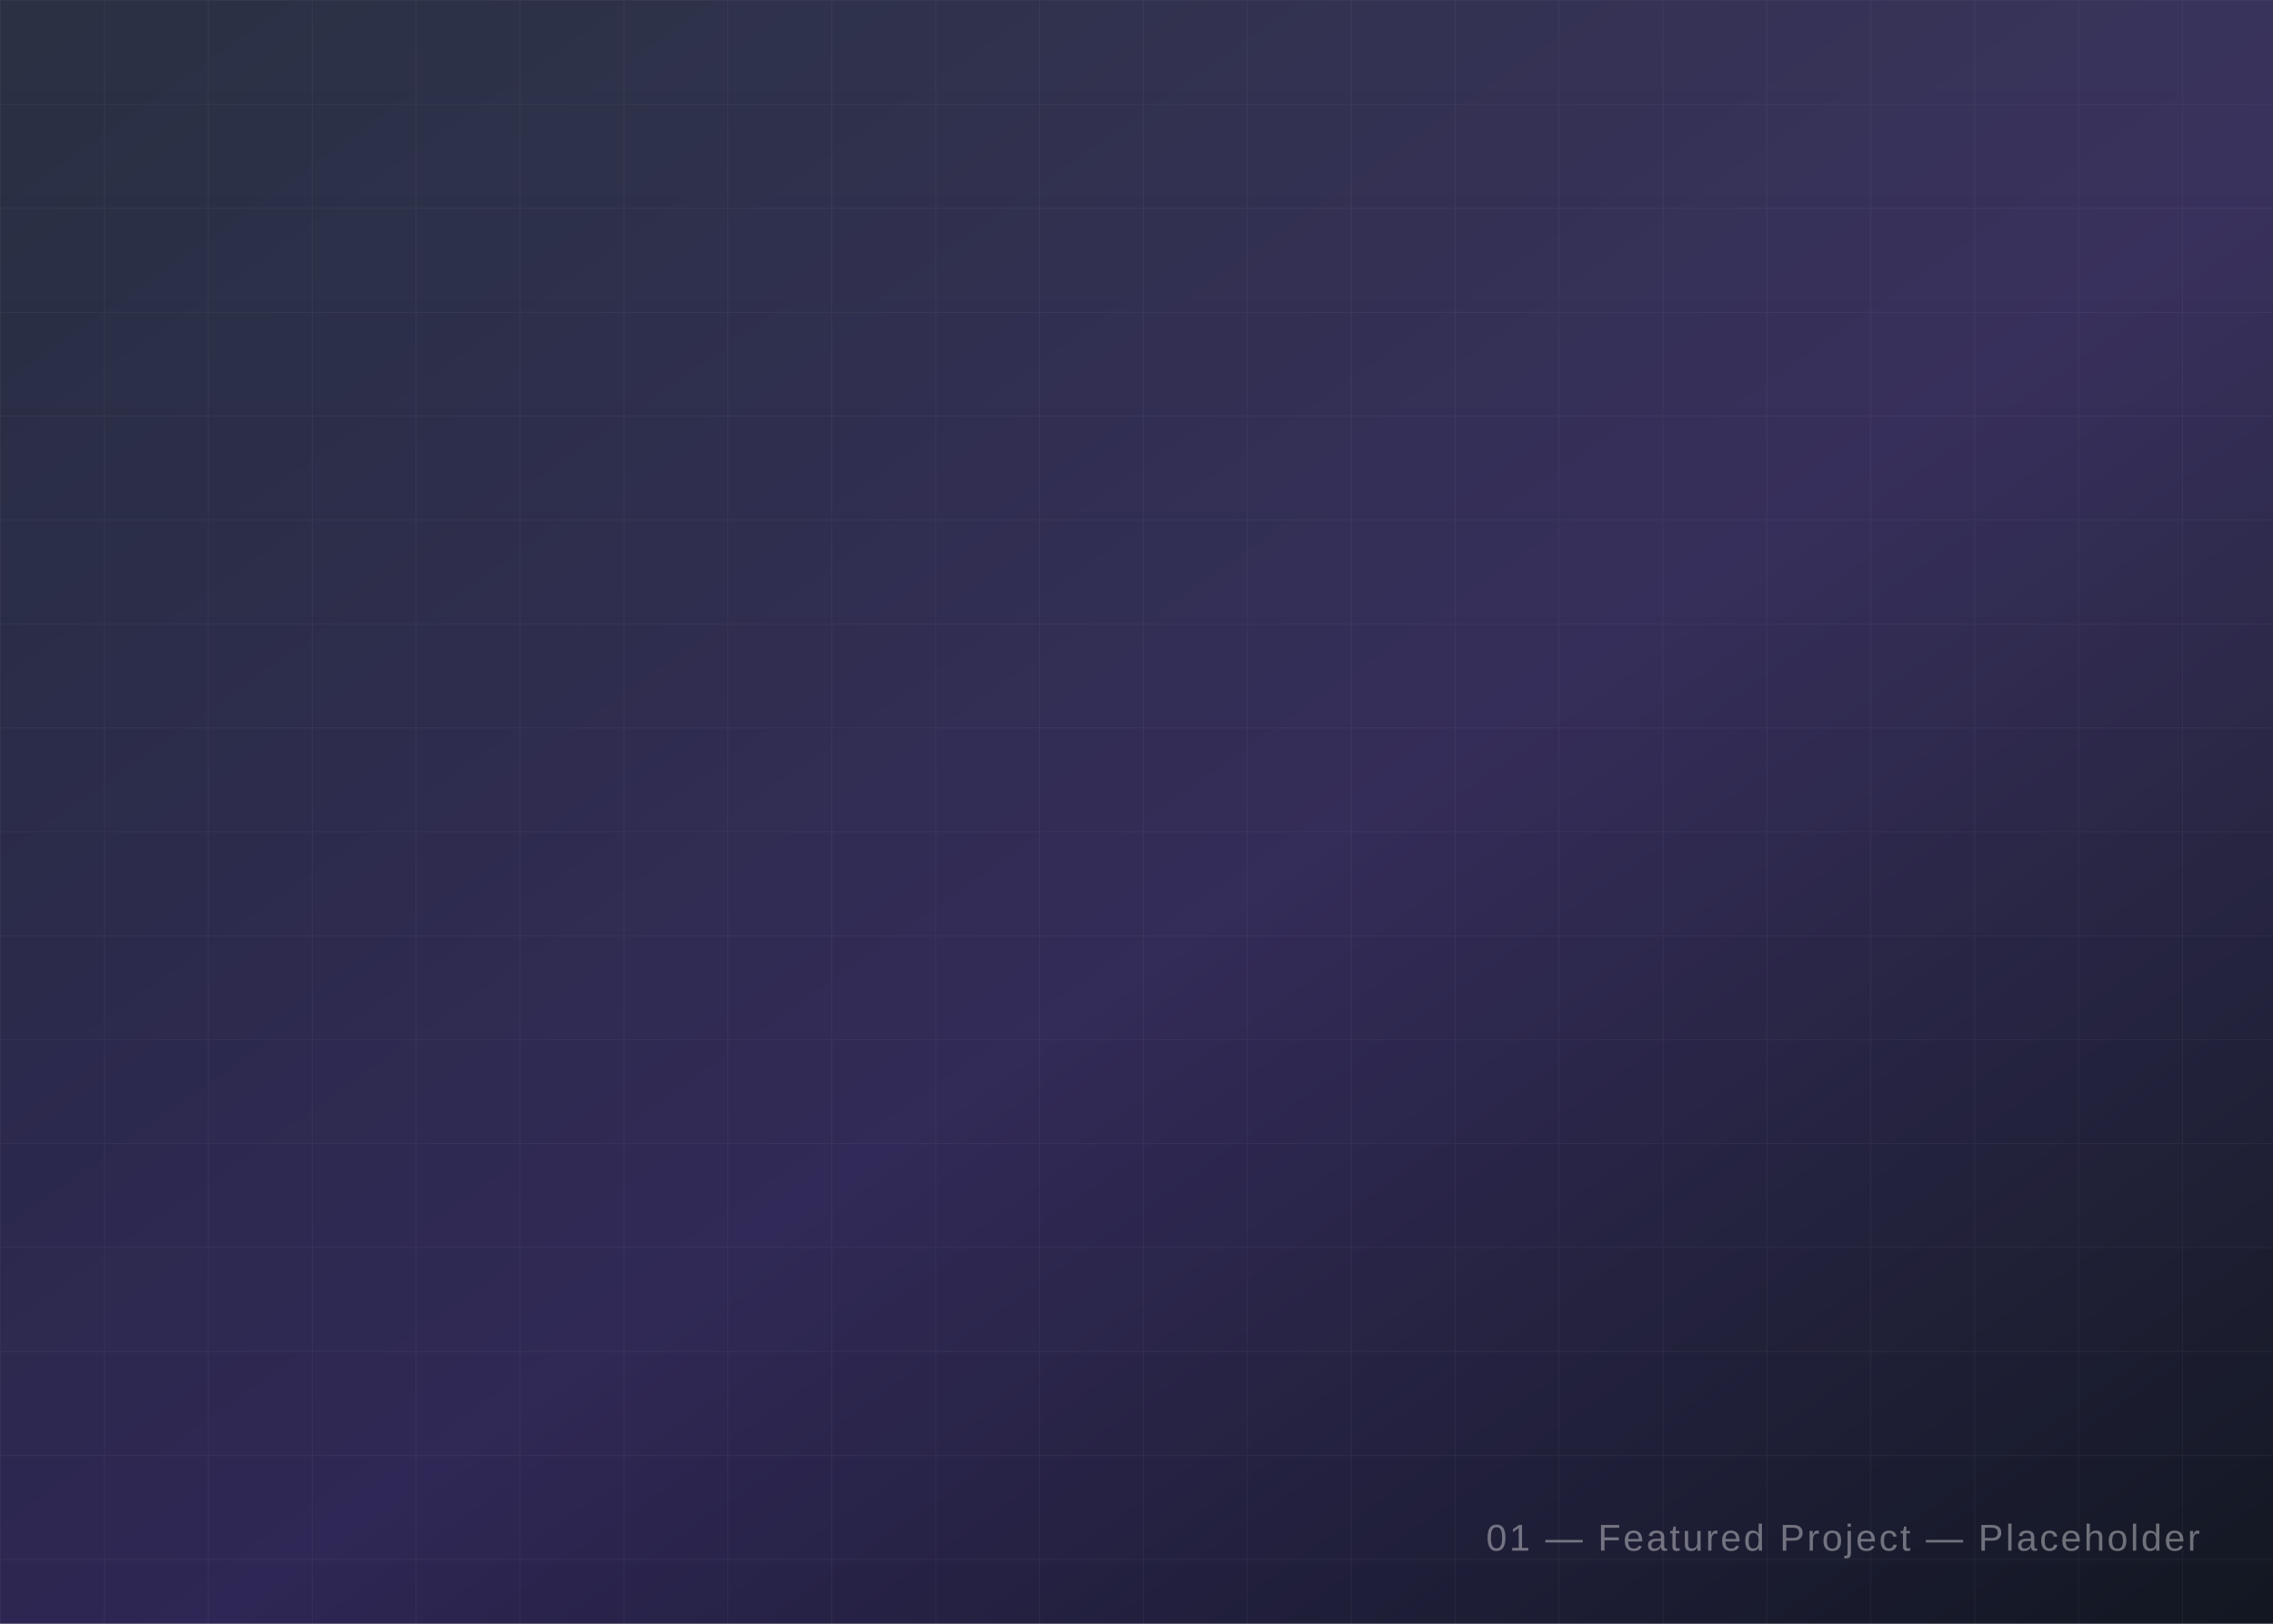
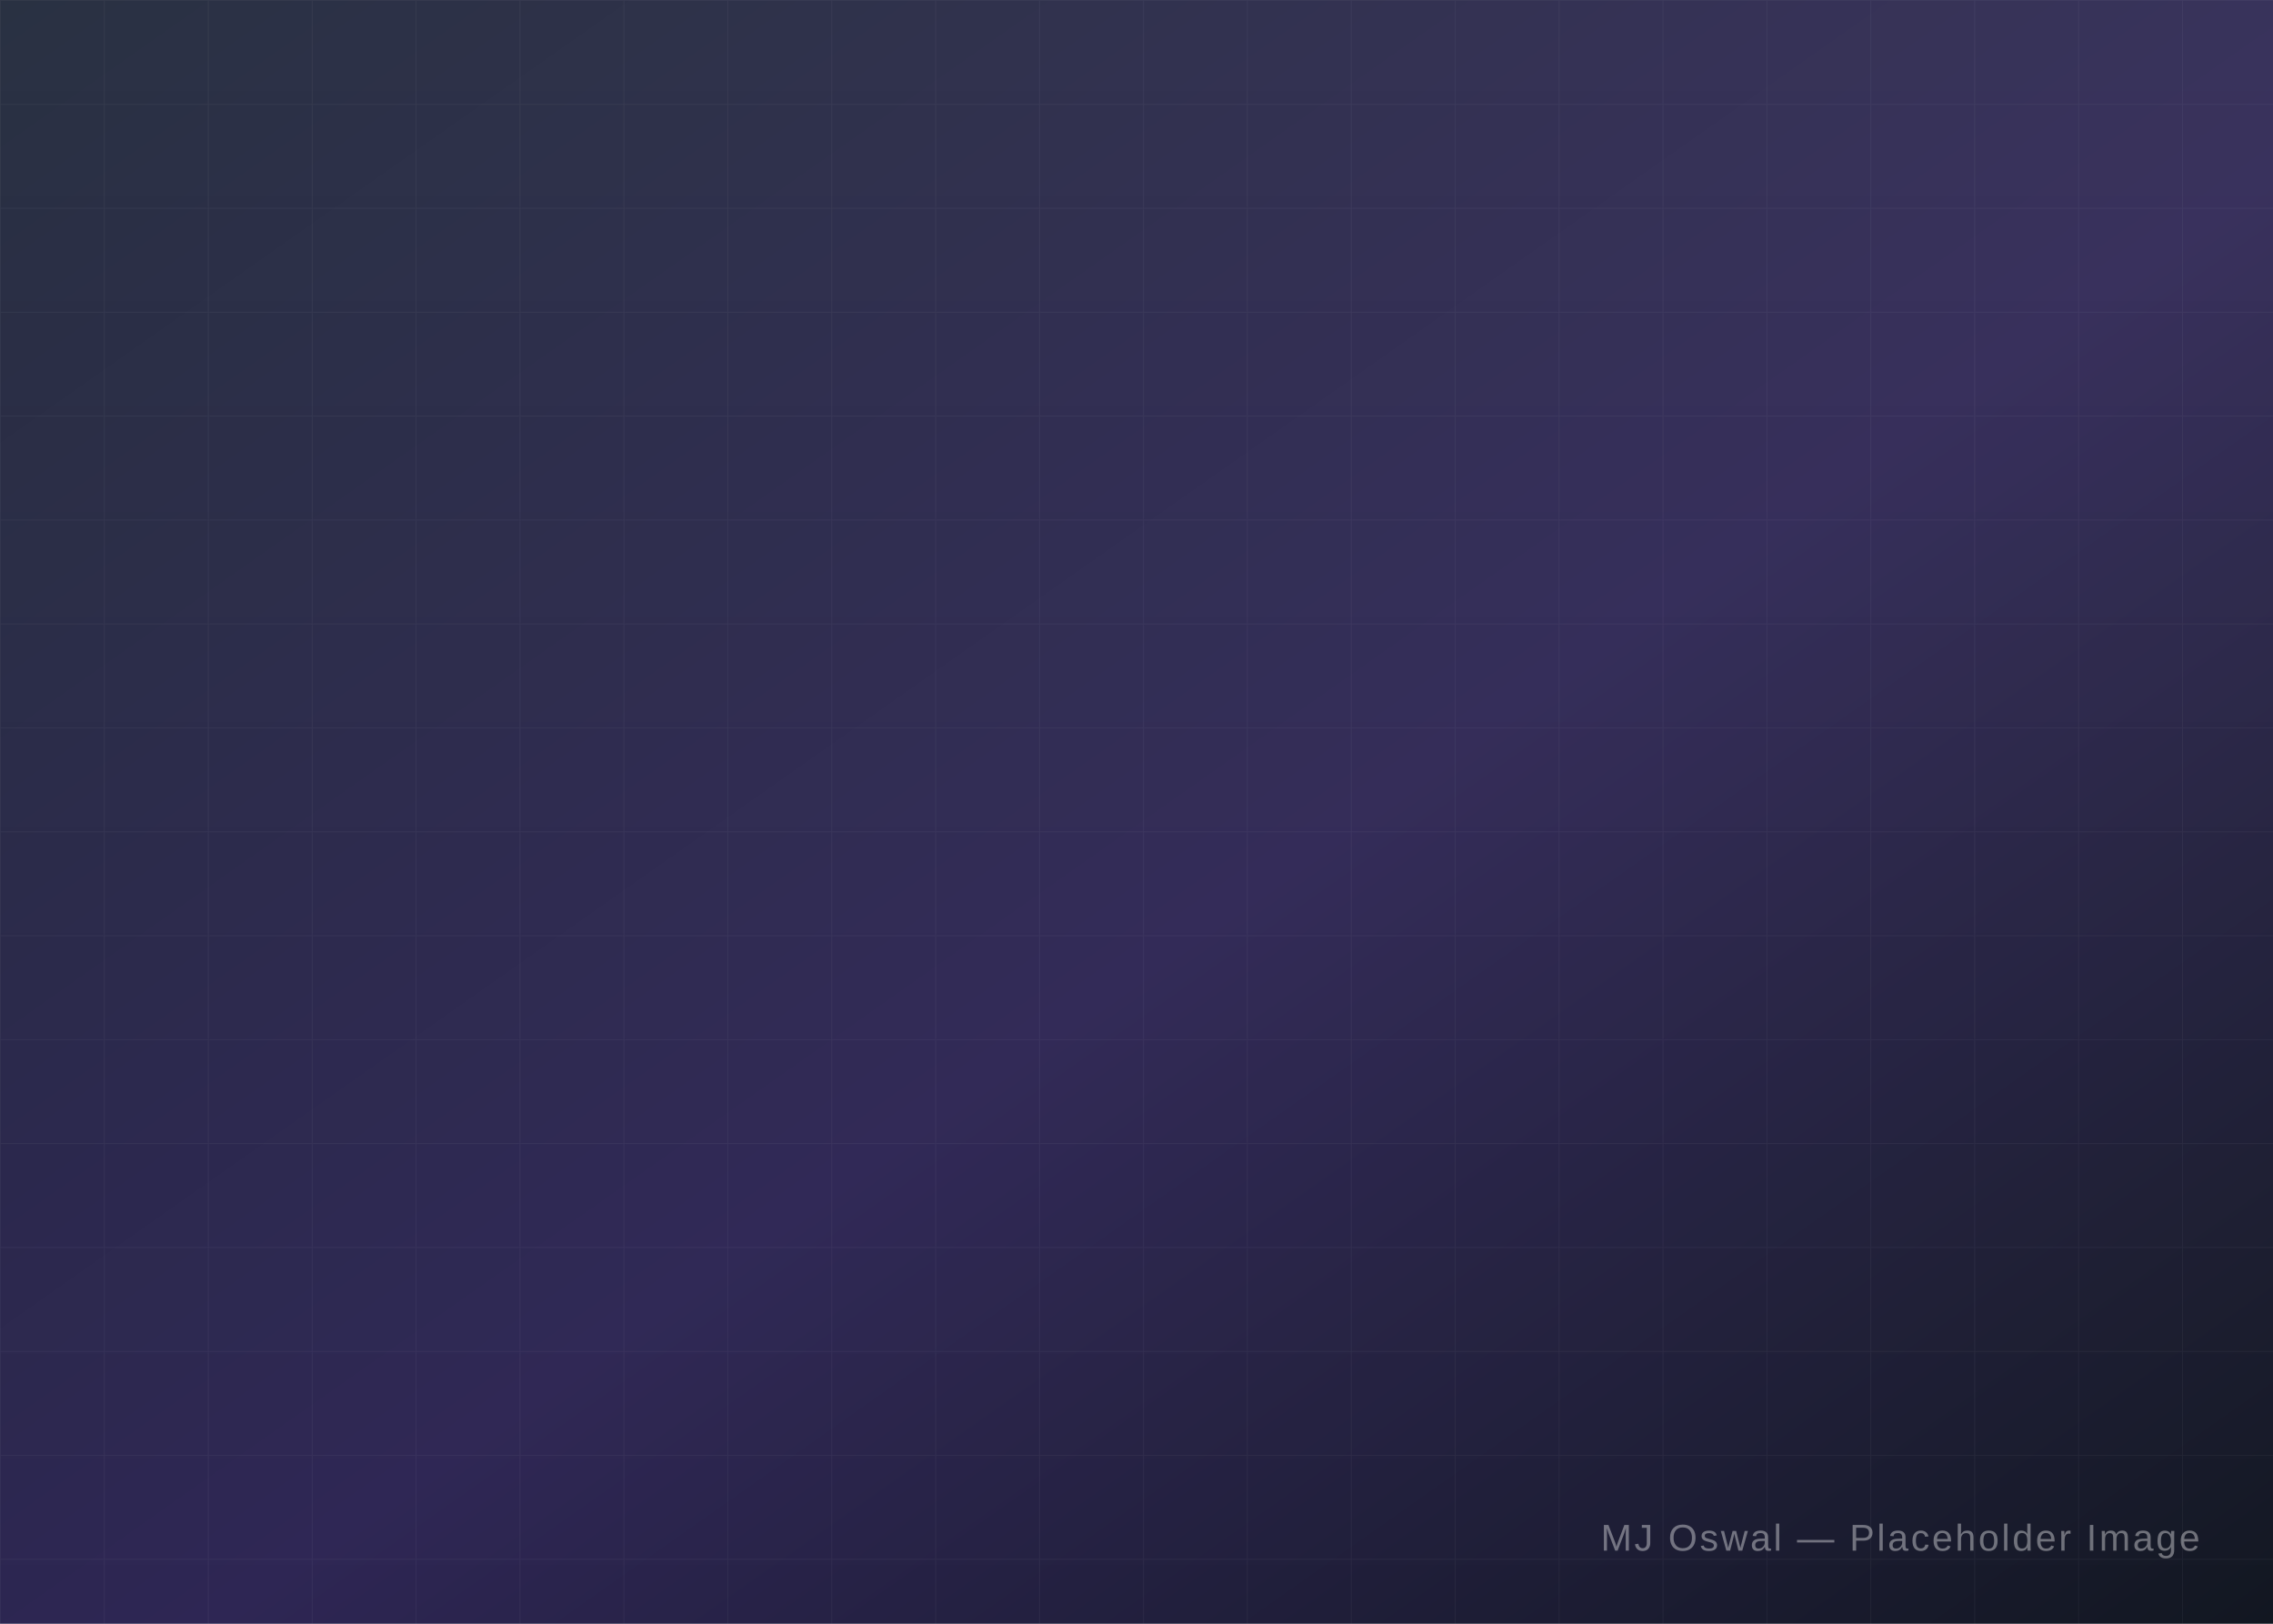
- <svg xmlns="http://www.w3.org/2000/svg" viewBox="0 0 1400 1000" width="1400" height="1000" role="img" aria-label="01 Featured Project — Placeholder">
+ <svg xmlns="http://www.w3.org/2000/svg" viewBox="0 0 1400 1000" width="1400" height="1000" role="img" aria-label="MJ Oswal Placeholder Image">
  <defs>
    <linearGradient id="g" x1="0%" y1="0%" x2="100%" y2="100%">
      <stop offset="0%" stop-color="hsl(220, 32%, 16%)" />
      <stop offset="55%" stop-color="hsl(250, 38%, 24%)" />
      <stop offset="100%" stop-color="hsl(220, 30%, 10%)" />
    </linearGradient>
    <linearGradient id="sheen" x1="0%" y1="0%" x2="0%" y2="100%">
      <stop offset="0%" stop-color="#ffffff" stop-opacity="0.06" />
      <stop offset="100%" stop-color="#ffffff" stop-opacity="0" />
    </linearGradient>
    <pattern id="grid" width="64" height="64" patternUnits="userSpaceOnUse">
      <path d="M 64 0 L 0 0 0 64" fill="none" stroke="#ffffff" stroke-opacity="0.045" stroke-width="1" />
    </pattern>
  </defs>
  <rect width="1400" height="1000" fill="url(#g)" />
  <rect width="1400" height="1000" fill="url(#grid)" />
  <rect width="1400" height="1000" fill="url(#sheen)" />
-   <text x="1355" y="955" text-anchor="end" dominant-baseline="auto" font-family="Arial, Helvetica, sans-serif" font-size="23" fill="#ffffff" fill-opacity="0.38" letter-spacing="1.5">01 — Featured Project — Placeholder</text>
+   <text x="1355" y="955" text-anchor="end" dominant-baseline="auto" font-family="Arial, Helvetica, sans-serif" font-size="23" fill="#ffffff" fill-opacity="0.38" letter-spacing="1.5">MJ Oswal — Placeholder Image</text>
</svg>
